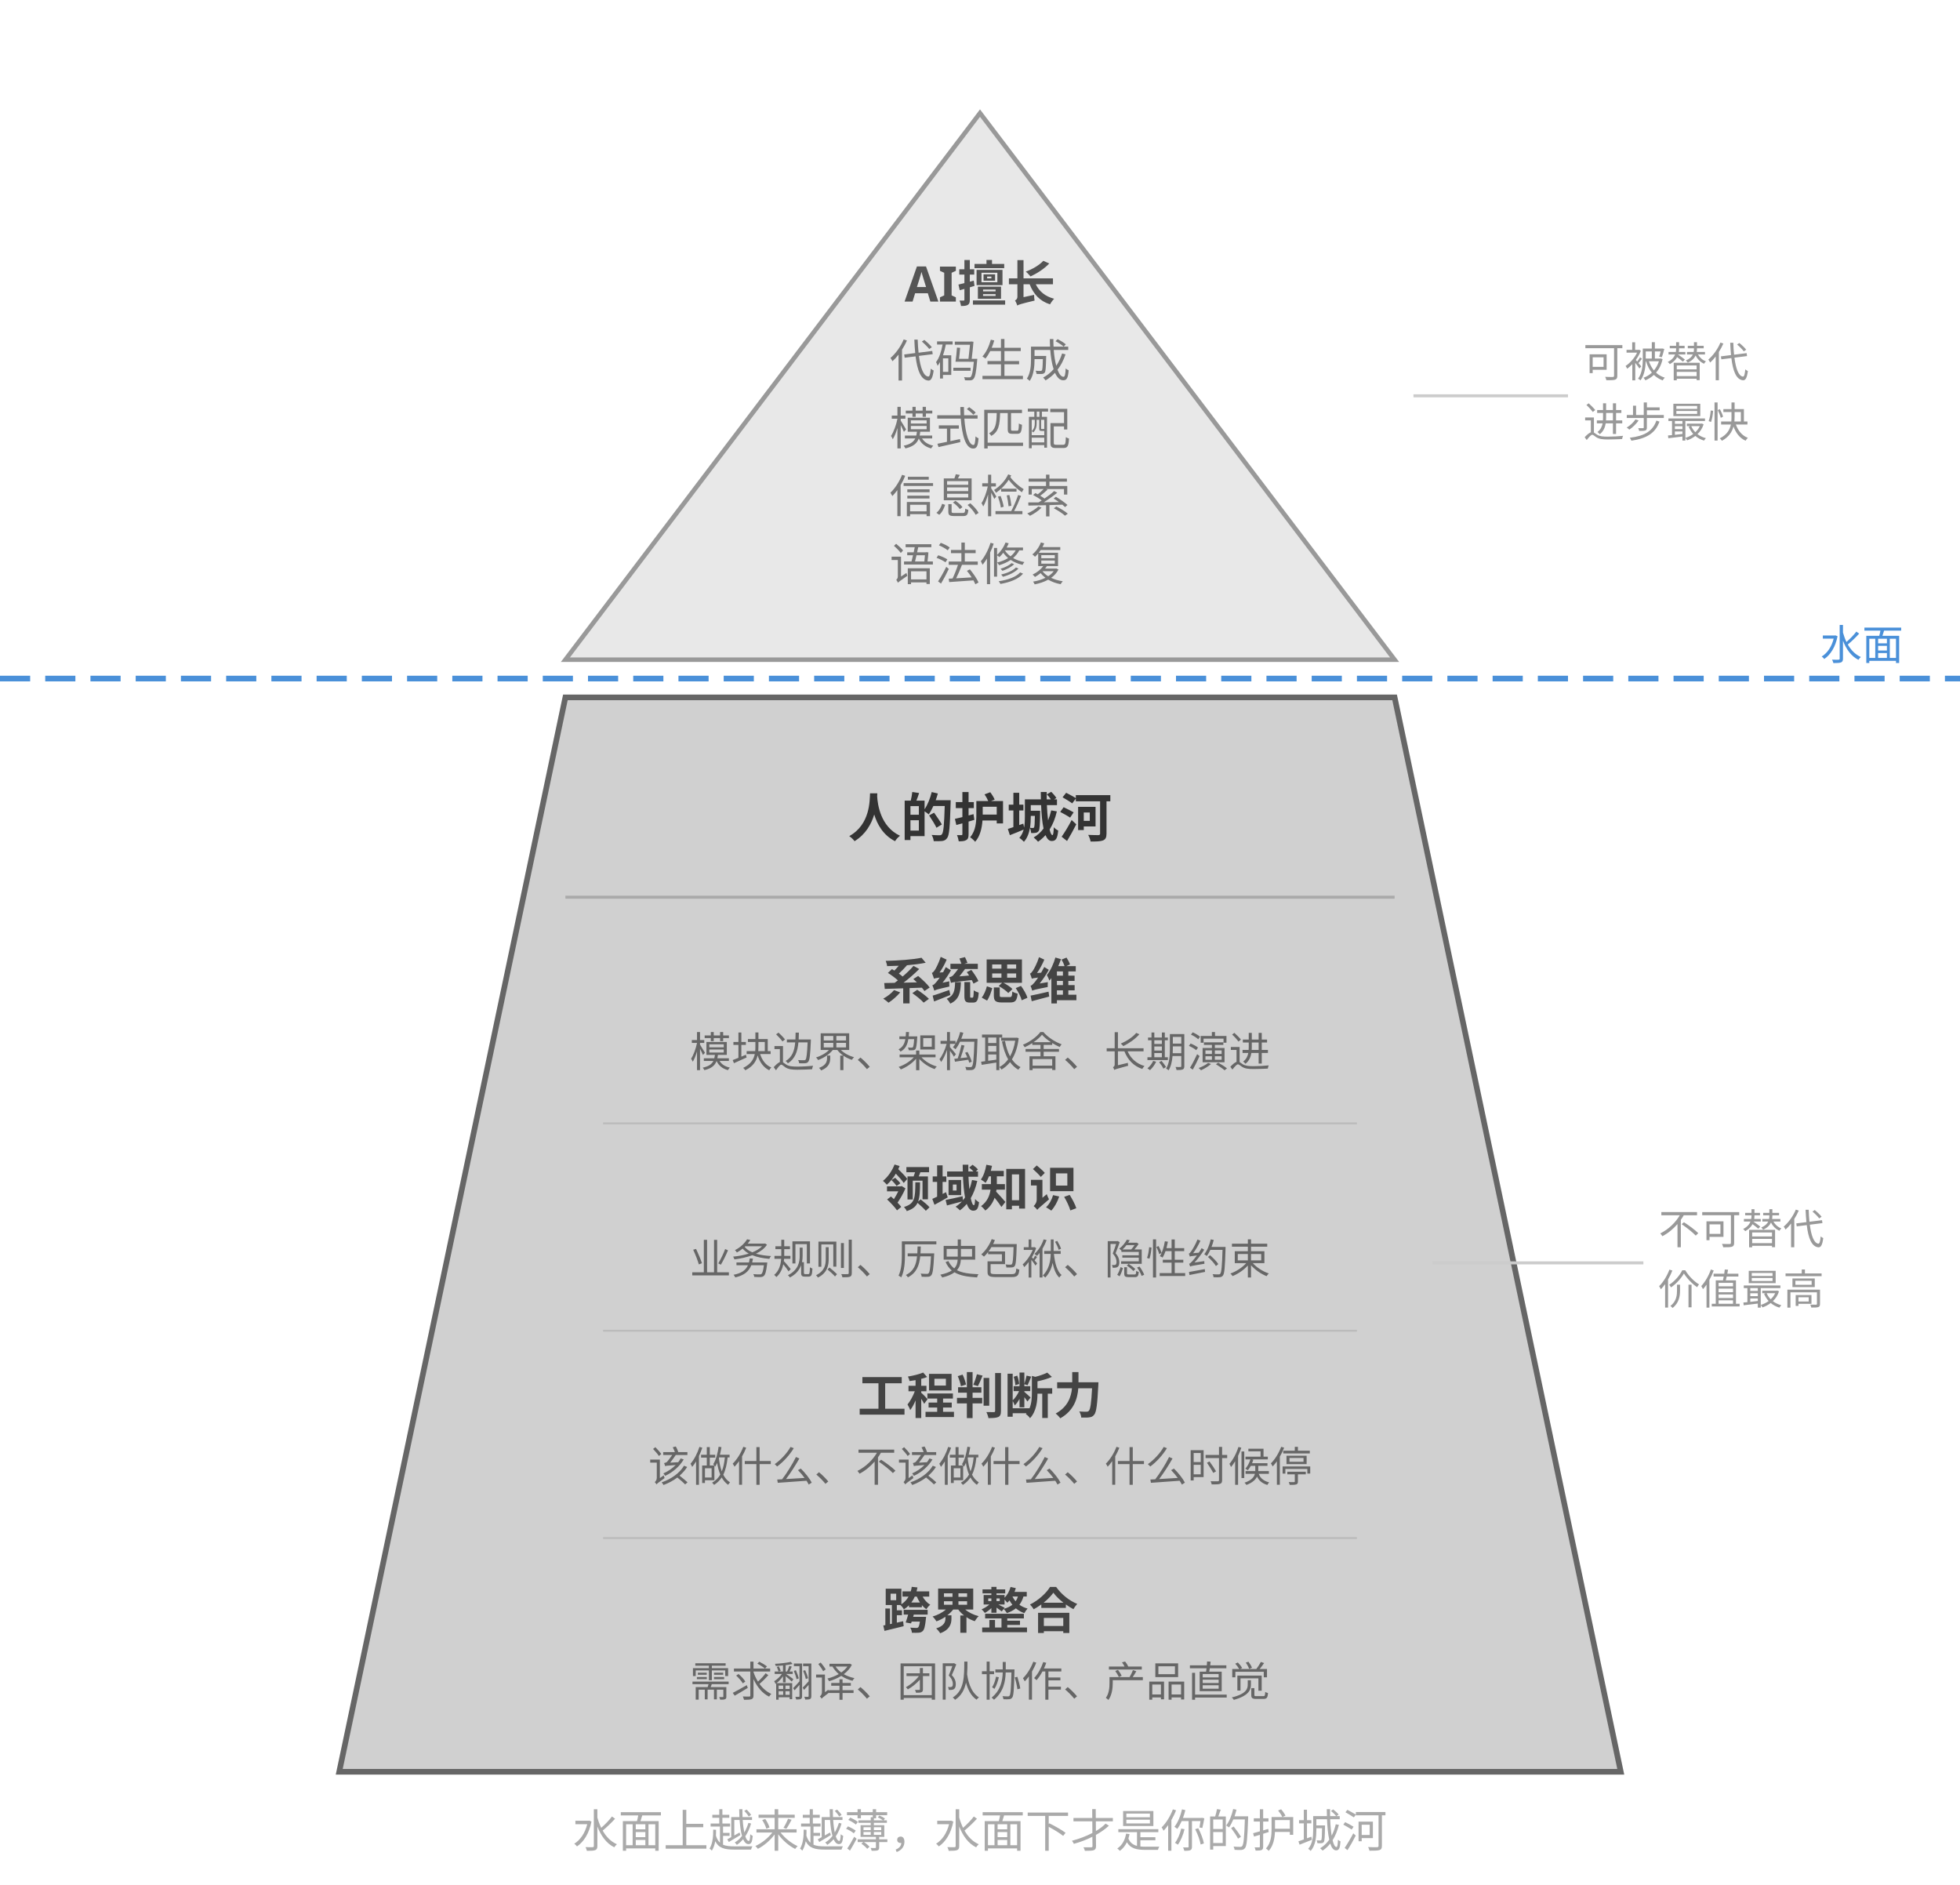
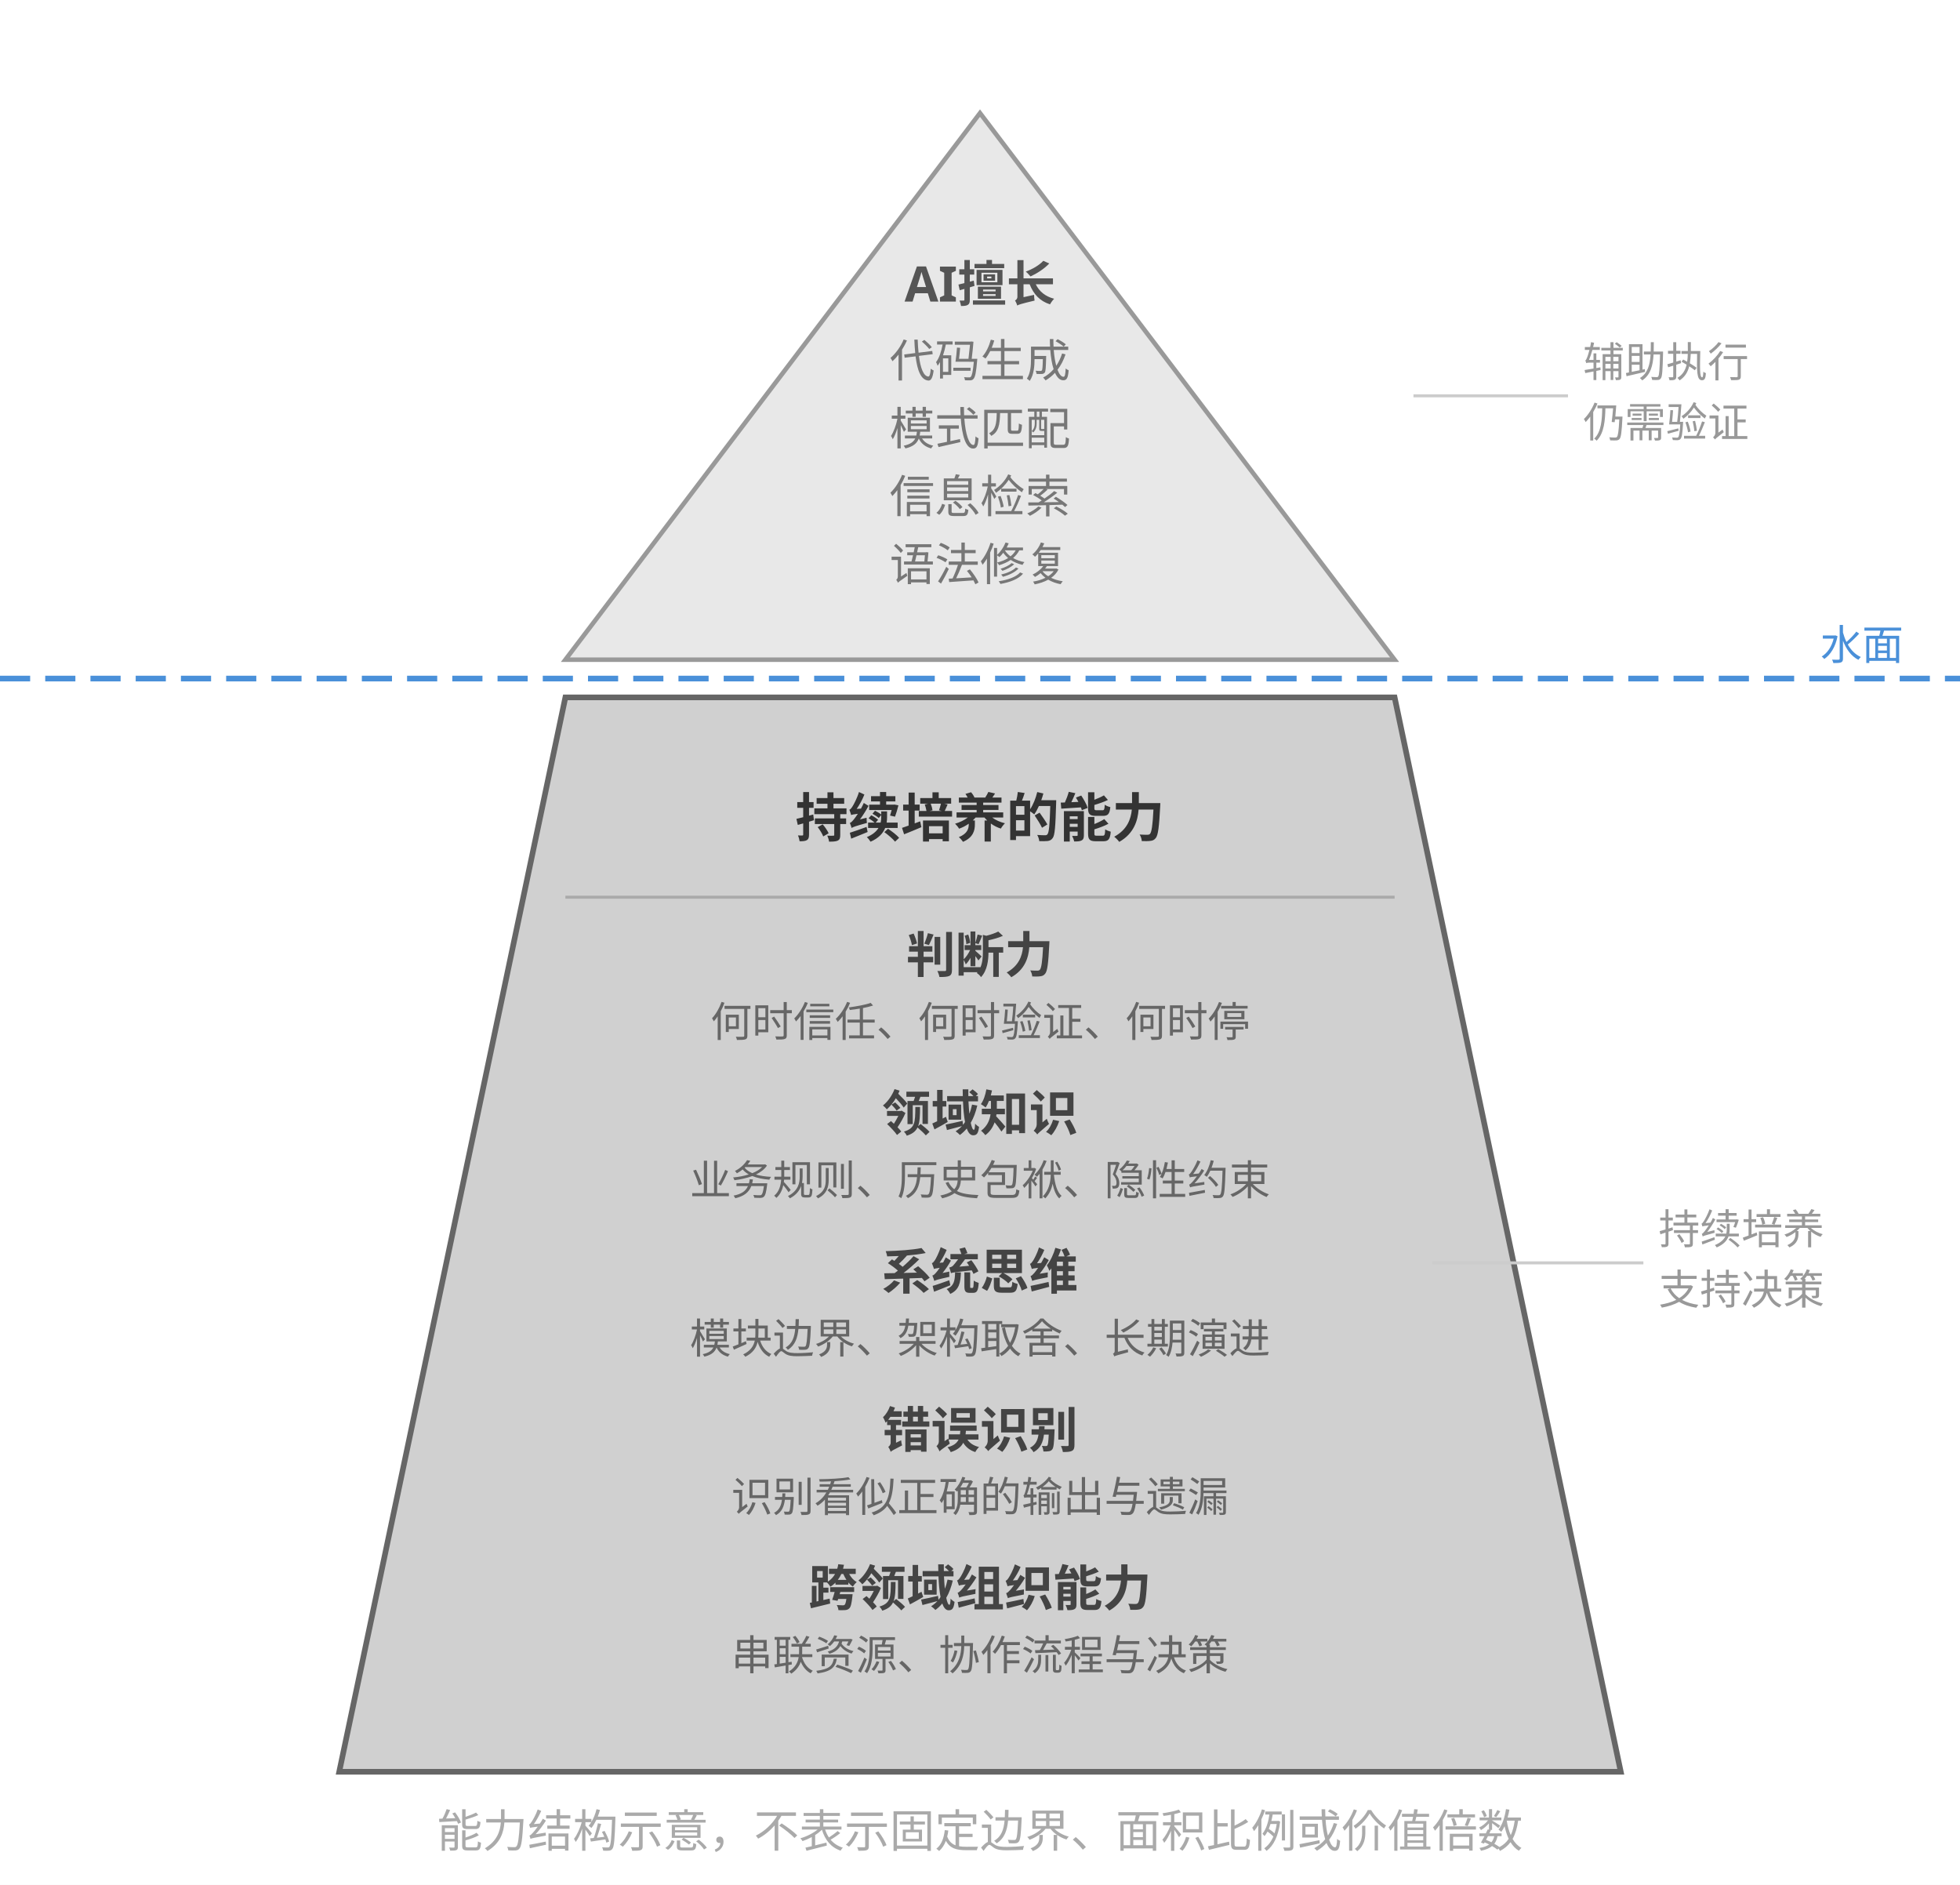
<svg xmlns="http://www.w3.org/2000/svg" width="520" height="500" viewBox="0 0 520 500" font-family="Microsoft YaHei, Noto Sans SC, sans-serif">
  <rect width="520" height="500" fill="#fff" />
  <line x1="0" y1="180" x2="520" y2="180" stroke="#4a90d9" stroke-width="1.5" stroke-dasharray="8 4" />
  <text x="505" y="175" text-anchor="end" font-size="11" fill="#4a90d9">水面</text>
  <polygon points="260,30 370,175 150,175" fill="#e8e8e8" stroke="#999" stroke-width="1.2" />
  <text x="260" y="80" text-anchor="middle" font-size="13" font-weight="600" fill="#555">AI擅长</text>
  <text x="260" y="100" text-anchor="middle" font-size="12" fill="#777">代码生成</text>
  <text x="260" y="118" text-anchor="middle" font-size="12" fill="#777">模式匹配</text>
  <text x="260" y="136" text-anchor="middle" font-size="12" fill="#777">信息检索</text>
  <text x="260" y="154" text-anchor="middle" font-size="12" fill="#777">语法修复</text>
  <polygon points="150,185 370,185 430,470 90,470" fill="#d0d0d0" stroke="#666" stroke-width="1.5" />
-   <text x="260" y="222" text-anchor="middle" font-size="14" font-weight="700" fill="#333">人的护城河</text>
+   <text x="260" y="222" text-anchor="middle" font-size="14" font-weight="700" fill="#333">持续培养的能力</text>
  <line x1="150" y1="238" x2="370" y2="238" stroke="#aaa" stroke-width="0.8" />
-   <text x="260" y="265" text-anchor="middle" font-size="13" font-weight="600" fill="#444">系统思维</text>
-   <text x="260" y="283" text-anchor="middle" font-size="11" fill="#666">模块边界、架构取舍、长期演进</text>
-   <line x1="160" y1="298" x2="360" y2="298" stroke="#bbb" stroke-width="0.5" />
-   <text x="260" y="320" text-anchor="middle" font-size="13" font-weight="600" fill="#444">领域知识</text>
-   <text x="260" y="338" text-anchor="middle" font-size="11" fill="#666">业务规则、历史包袱、隐性约束</text>
-   <line x1="160" y1="353" x2="360" y2="353" stroke="#bbb" stroke-width="0.5" />
-   <text x="260" y="375" text-anchor="middle" font-size="13" font-weight="600" fill="#444">工程判断力</text>
-   <text x="260" y="393" text-anchor="middle" font-size="11" fill="#666">该做什么、不该做什么、什么时候停</text>
-   <line x1="160" y1="408" x2="360" y2="408" stroke="#bbb" stroke-width="0.5" />
-   <text x="260" y="432" text-anchor="middle" font-size="13" font-weight="600" fill="#444">跨界整合</text>
-   <text x="260" y="450" text-anchor="middle" font-size="11" fill="#666">需求翻译、团队协作、产品直觉</text>
-   <text x="420" y="100" text-anchor="start" font-size="11" fill="#999">可被替代</text>
-   <text x="420" y="116" text-anchor="start" font-size="11" fill="#999">进步最快</text>
+   <text x="260" y="258" text-anchor="middle" font-size="13" font-weight="600" fill="#444">判断力</text>
+   <text x="260" y="275" text-anchor="middle" font-size="11" fill="#666">何时信任、何时验证、何时停</text>
+   <text x="260" y="300" text-anchor="middle" font-size="13" font-weight="600" fill="#444">领域知识</text>
+   <text x="260" y="317" text-anchor="middle" font-size="11" fill="#666">业务规则、历史包袱、隐性约束</text>
+   <text x="260" y="342" text-anchor="middle" font-size="13" font-weight="600" fill="#444">系统思维</text>
+   <text x="260" y="359" text-anchor="middle" font-size="11" fill="#666">模块边界、架构取舍、长期演进</text>
+   <text x="260" y="384" text-anchor="middle" font-size="13" font-weight="600" fill="#444">错误识别</text>
+   <text x="260" y="401" text-anchor="middle" font-size="11" fill="#666">识别看似正确的输出与遗漏</text>
+   <text x="260" y="426" text-anchor="middle" font-size="13" font-weight="600" fill="#444">跨领域组织能力</text>
+   <text x="260" y="443" text-anchor="middle" font-size="11" fill="#666">串联资源、协作流程与决策</text>
+   <text x="420" y="100" text-anchor="start" font-size="11" fill="#999">辅助执行</text>
+   <text x="420" y="116" text-anchor="start" font-size="11" fill="#999">仍需验证</text>
  <line x1="375" y1="105" x2="416" y2="105" stroke="#ccc" stroke-width="0.8" />
-   <text x="440" y="330" text-anchor="start" font-size="11" fill="#999">不可替代</text>
-   <text x="440" y="346" text-anchor="start" font-size="11" fill="#999">价值最高</text>
+   <text x="440" y="330" text-anchor="start" font-size="11" fill="#999">持续培养</text>
+   <text x="440" y="346" text-anchor="start" font-size="11" fill="#999">支持决策</text>
  <line x1="380" y1="335" x2="436" y2="335" stroke="#ccc" stroke-width="0.8" />
-   <text x="260" y="490" text-anchor="middle" font-size="12" fill="#aaa">水面上越来越薄，水面下才是你的护城河</text>
+   <text x="260" y="490" text-anchor="middle" font-size="12" fill="#aaa">能力结构示意，不表示固定边界、面积比例或价值倍数</text>
</svg>
